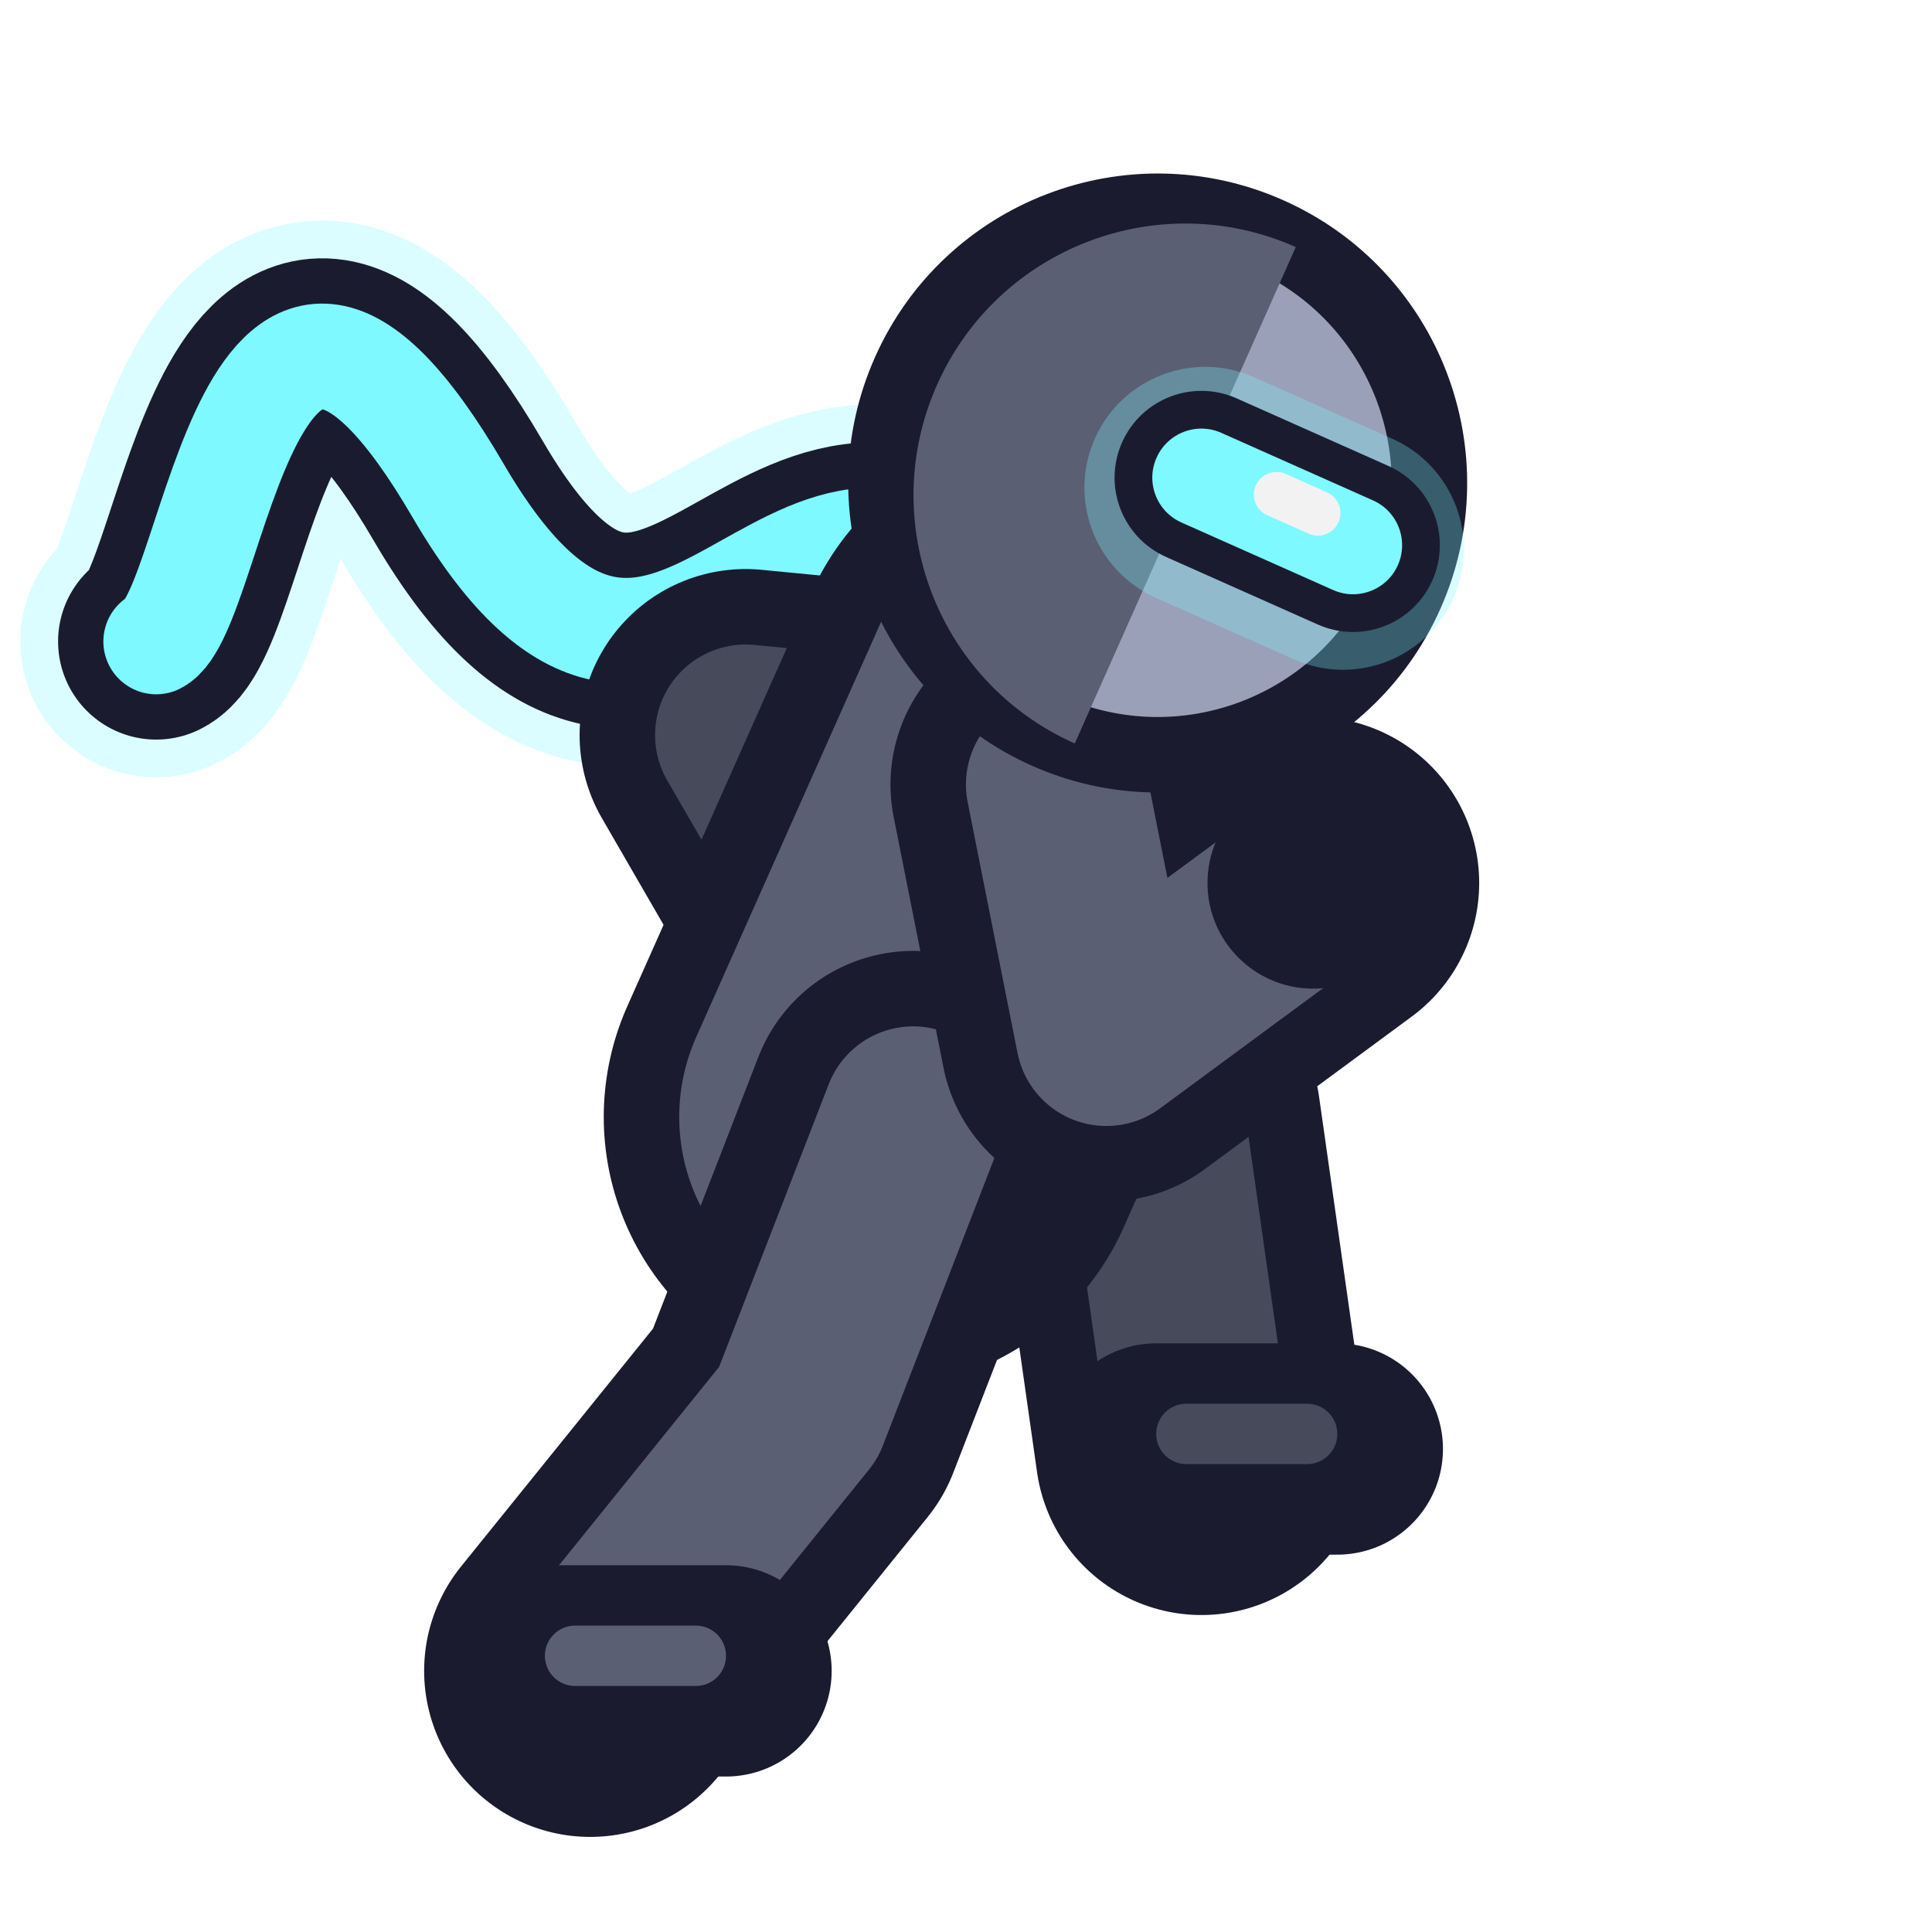
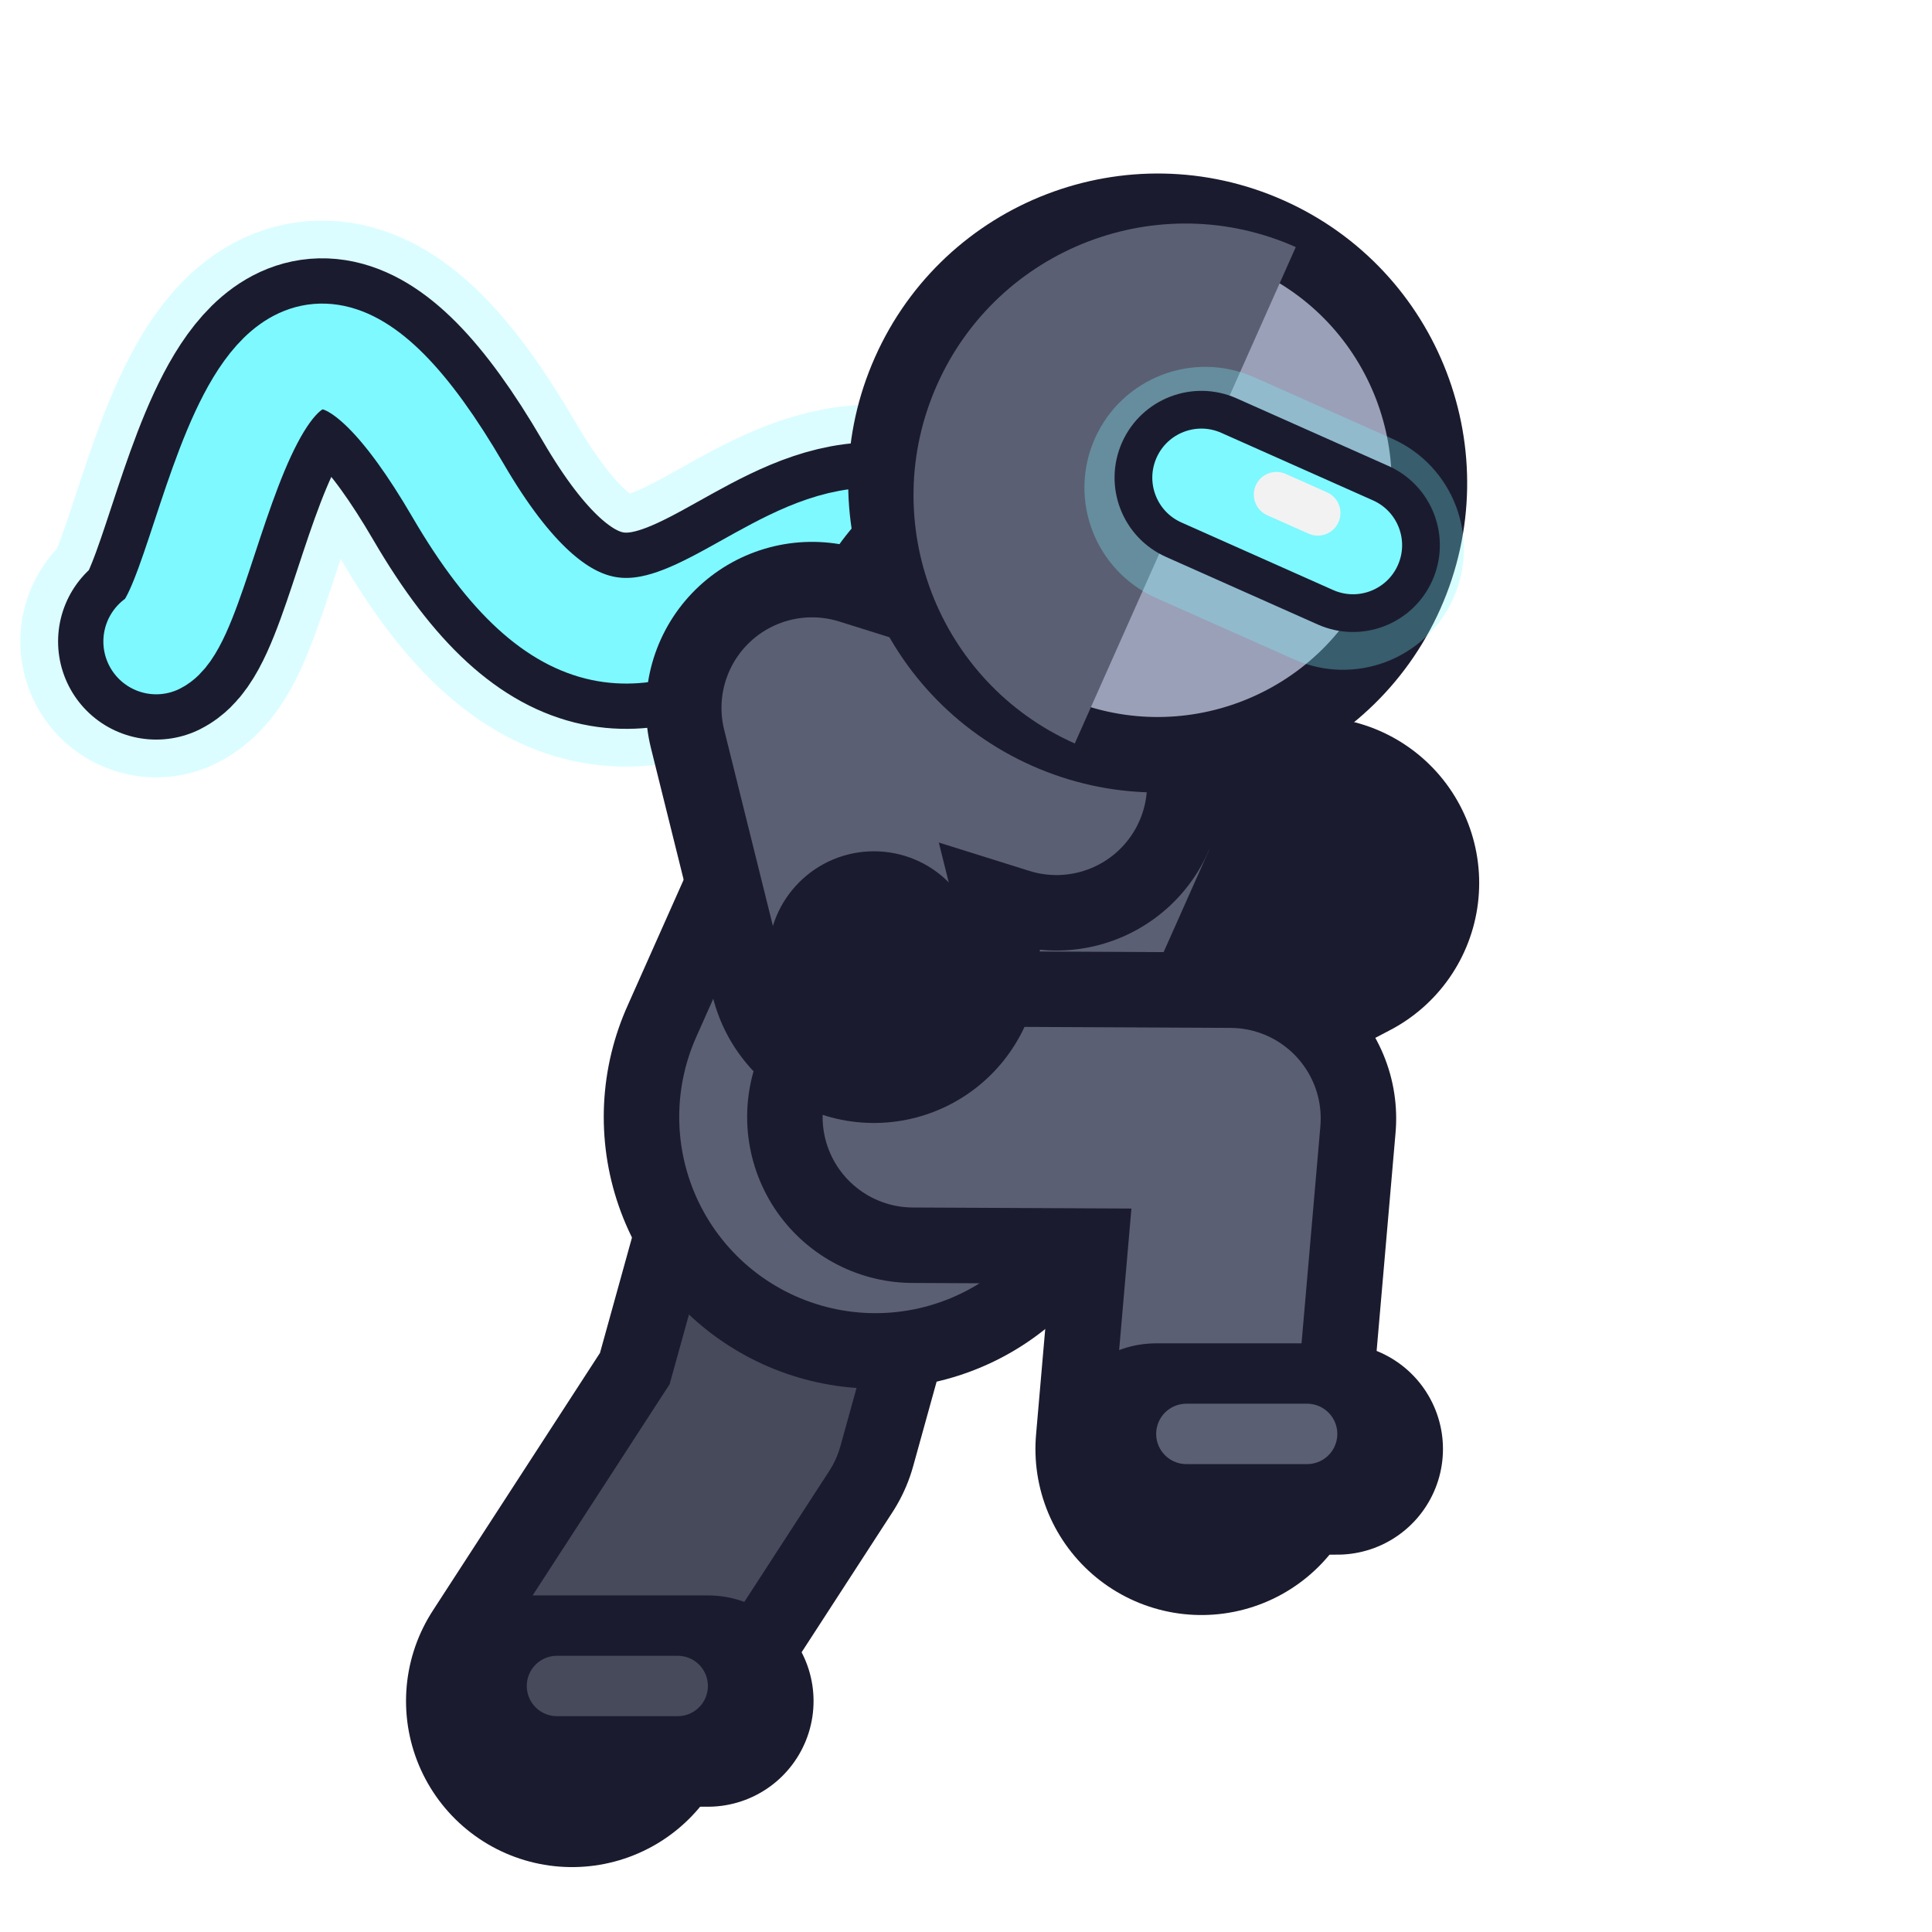
<svg xmlns="http://www.w3.org/2000/svg" width="128" height="128" viewBox="0 0 128 128">
  <g fill="none" stroke-linecap="round" stroke-linejoin="round">
    <path d="M66.348 40.499 C 52.348 24.499, 44.348 56.499, 30.348 32.499 S 14.348 40.499, 10.348 42.499" stroke="#7df9ff" stroke-width="18" opacity="0.28" />
    <path d="M66.348 40.499 C 52.348 24.499, 44.348 56.499, 30.348 32.499 S 14.348 40.499, 10.348 42.499" stroke="#1b1b2f" stroke-width="13" />
    <path d="M66.348 40.499 C 52.348 24.499, 44.348 56.499, 30.348 32.499 S 14.348 40.499, 10.348 42.499" stroke="#7df9ff" stroke-width="7" />
-     <polyline points="66.341,50.348 49.4,48.7 57.9,63.4" stroke="#1b1b2f" stroke-width="22" />
-     <polyline points="66.341,50.348 49.4,48.7 57.9,63.4" stroke="#474a5b" stroke-width="12" />
-     <circle cx="57.9" cy="63.4" r="7" fill="#1b1b2f" />
-     <polyline points="55.5,74 76.5,74.2 79.6,96" stroke="#1b1b2f" stroke-width="22" />
-     <polyline points="55.5,74 76.5,74.2 79.6,96" stroke="#474a5b" stroke-width="12" />
-     <line x1="76.6" y1="96" x2="88.6" y2="96" stroke="#1b1b2f" stroke-width="14" />
-     <line x1="78.6" y1="95" x2="86.6" y2="95" stroke="#474a5b" stroke-width="4" />
+     <polyline points="66.341,50.348 71.9,66.4 87,58.5" stroke="#1b1b2f" stroke-width="22" />
+     <polyline points="66.341,50.348 71.9,66.4 87,58.5" stroke="#474a5b" stroke-width="12" />
+     <circle cx="87" cy="58.5" r="7" fill="#1b1b2f" />
+     <polyline points="55.5,74 49.9,94.2 37.9,112.7" stroke="#1b1b2f" stroke-width="22" />
+     <polyline points="55.5,74 49.9,94.2 37.9,112.7" stroke="#474a5b" stroke-width="12" />
+     <line x1="34.9" y1="112.7" x2="46.9" y2="112.7" stroke="#1b1b2f" stroke-width="14" />
+     <line x1="36.9" y1="111.7" x2="44.9" y2="111.7" stroke="#474a5b" stroke-width="4" />
    <polyline points="70.2,46.6 58,74" stroke="#1b1b2f" stroke-width="36" />
    <polyline points="70.2,46.6 58,74" stroke="#5b5f73" stroke-width="26" />
    <circle cx="74.9" cy="50.9" r="6" fill="#7df9ff" stroke="#1b1b2f" stroke-width="3" />
-     <polyline points="60.5,74 52.9,93.6 39.1,110.7" stroke="#1b1b2f" stroke-width="22" />
-     <polyline points="60.5,74 52.9,93.6 39.1,110.7" stroke="#5b5f73" stroke-width="12" />
-     <line x1="36.1" y1="110.7" x2="48.1" y2="110.7" stroke="#1b1b2f" stroke-width="14" />
-     <line x1="38.1" y1="109.7" x2="46.1" y2="109.7" stroke="#5b5f73" stroke-width="4" />
-     <polyline points="69.996,51.975 73.3,68.6 87,58.5" stroke="#1b1b2f" stroke-width="22" />
-     <polyline points="69.996,51.975 73.3,68.6 87,58.5" stroke="#5b5f73" stroke-width="12" />
-     <circle cx="87" cy="58.5" r="7" fill="#1b1b2f" />
+     <polyline points="60.5,74 81.5,74.1 79.6,96" stroke="#1b1b2f" stroke-width="22" />
+     <polyline points="60.5,74 81.5,74.1 79.6,96" stroke="#5b5f73" stroke-width="12" />
+     <line x1="76.6" y1="96" x2="88.6" y2="96" stroke="#1b1b2f" stroke-width="14" />
+     <line x1="78.6" y1="95" x2="86.6" y2="95" stroke="#5b5f73" stroke-width="4" />
+     <polyline points="69.996,51.975 53.8,46.9 57.9,63.4" stroke="#1b1b2f" stroke-width="22" />
+     <polyline points="69.996,51.975 53.8,46.9 57.9,63.4" stroke="#5b5f73" stroke-width="12" />
+     <circle cx="57.9" cy="63.4" r="7" fill="#1b1b2f" />
    <g transform="rotate(24 76.7 32)">
      <circle cx="76.7" cy="32" r="18" fill="#9aa0b8" stroke="#1b1b2f" stroke-width="5" />
      <path d="M78.7 14 A 18 18 0 0 0 78.7 50 Z" fill="#5b5f73" />
      <rect x="71.7" y="23" width="26" height="16" rx="8" fill="#7df9ff" opacity="0.3" />
      <rect x="74.7" y="26" width="20" height="9" rx="4.5" fill="#7df9ff" stroke="#1b1b2f" stroke-width="2.5" />
      <rect x="82.7" y="28" width="6" height="3" rx="1.5" fill="#f2f2f2" />
    </g>
  </g>
</svg>
